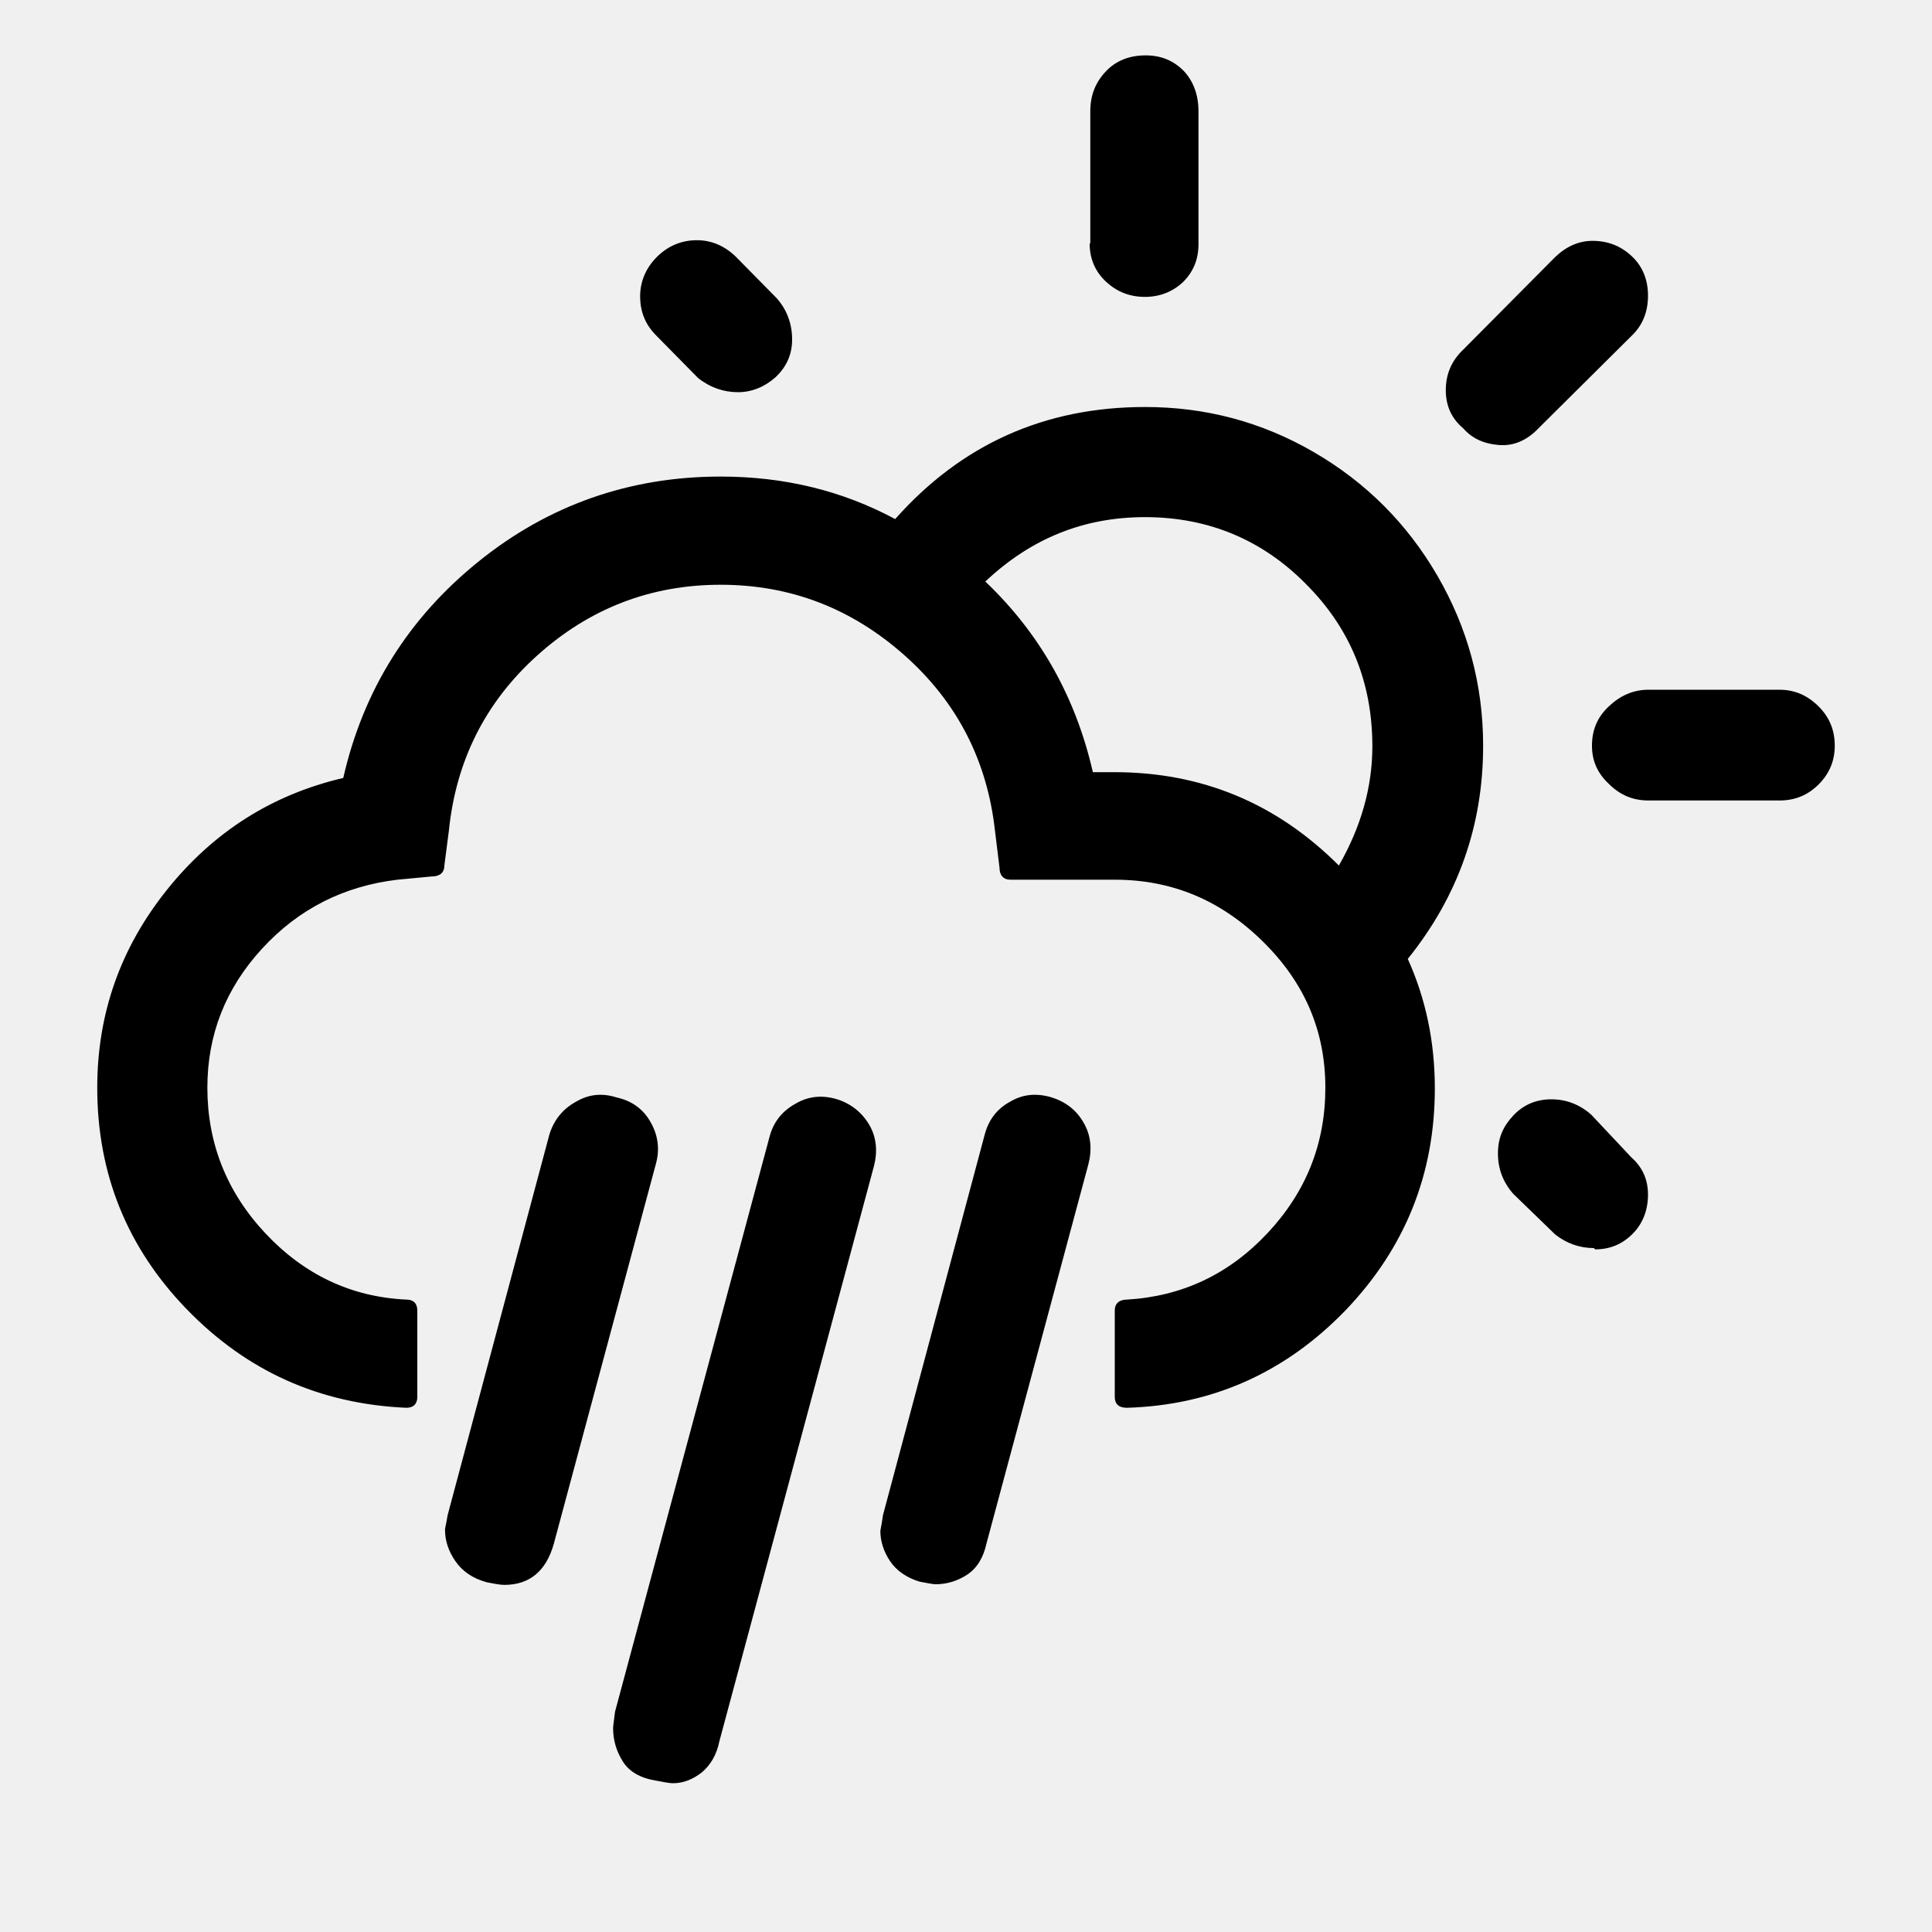
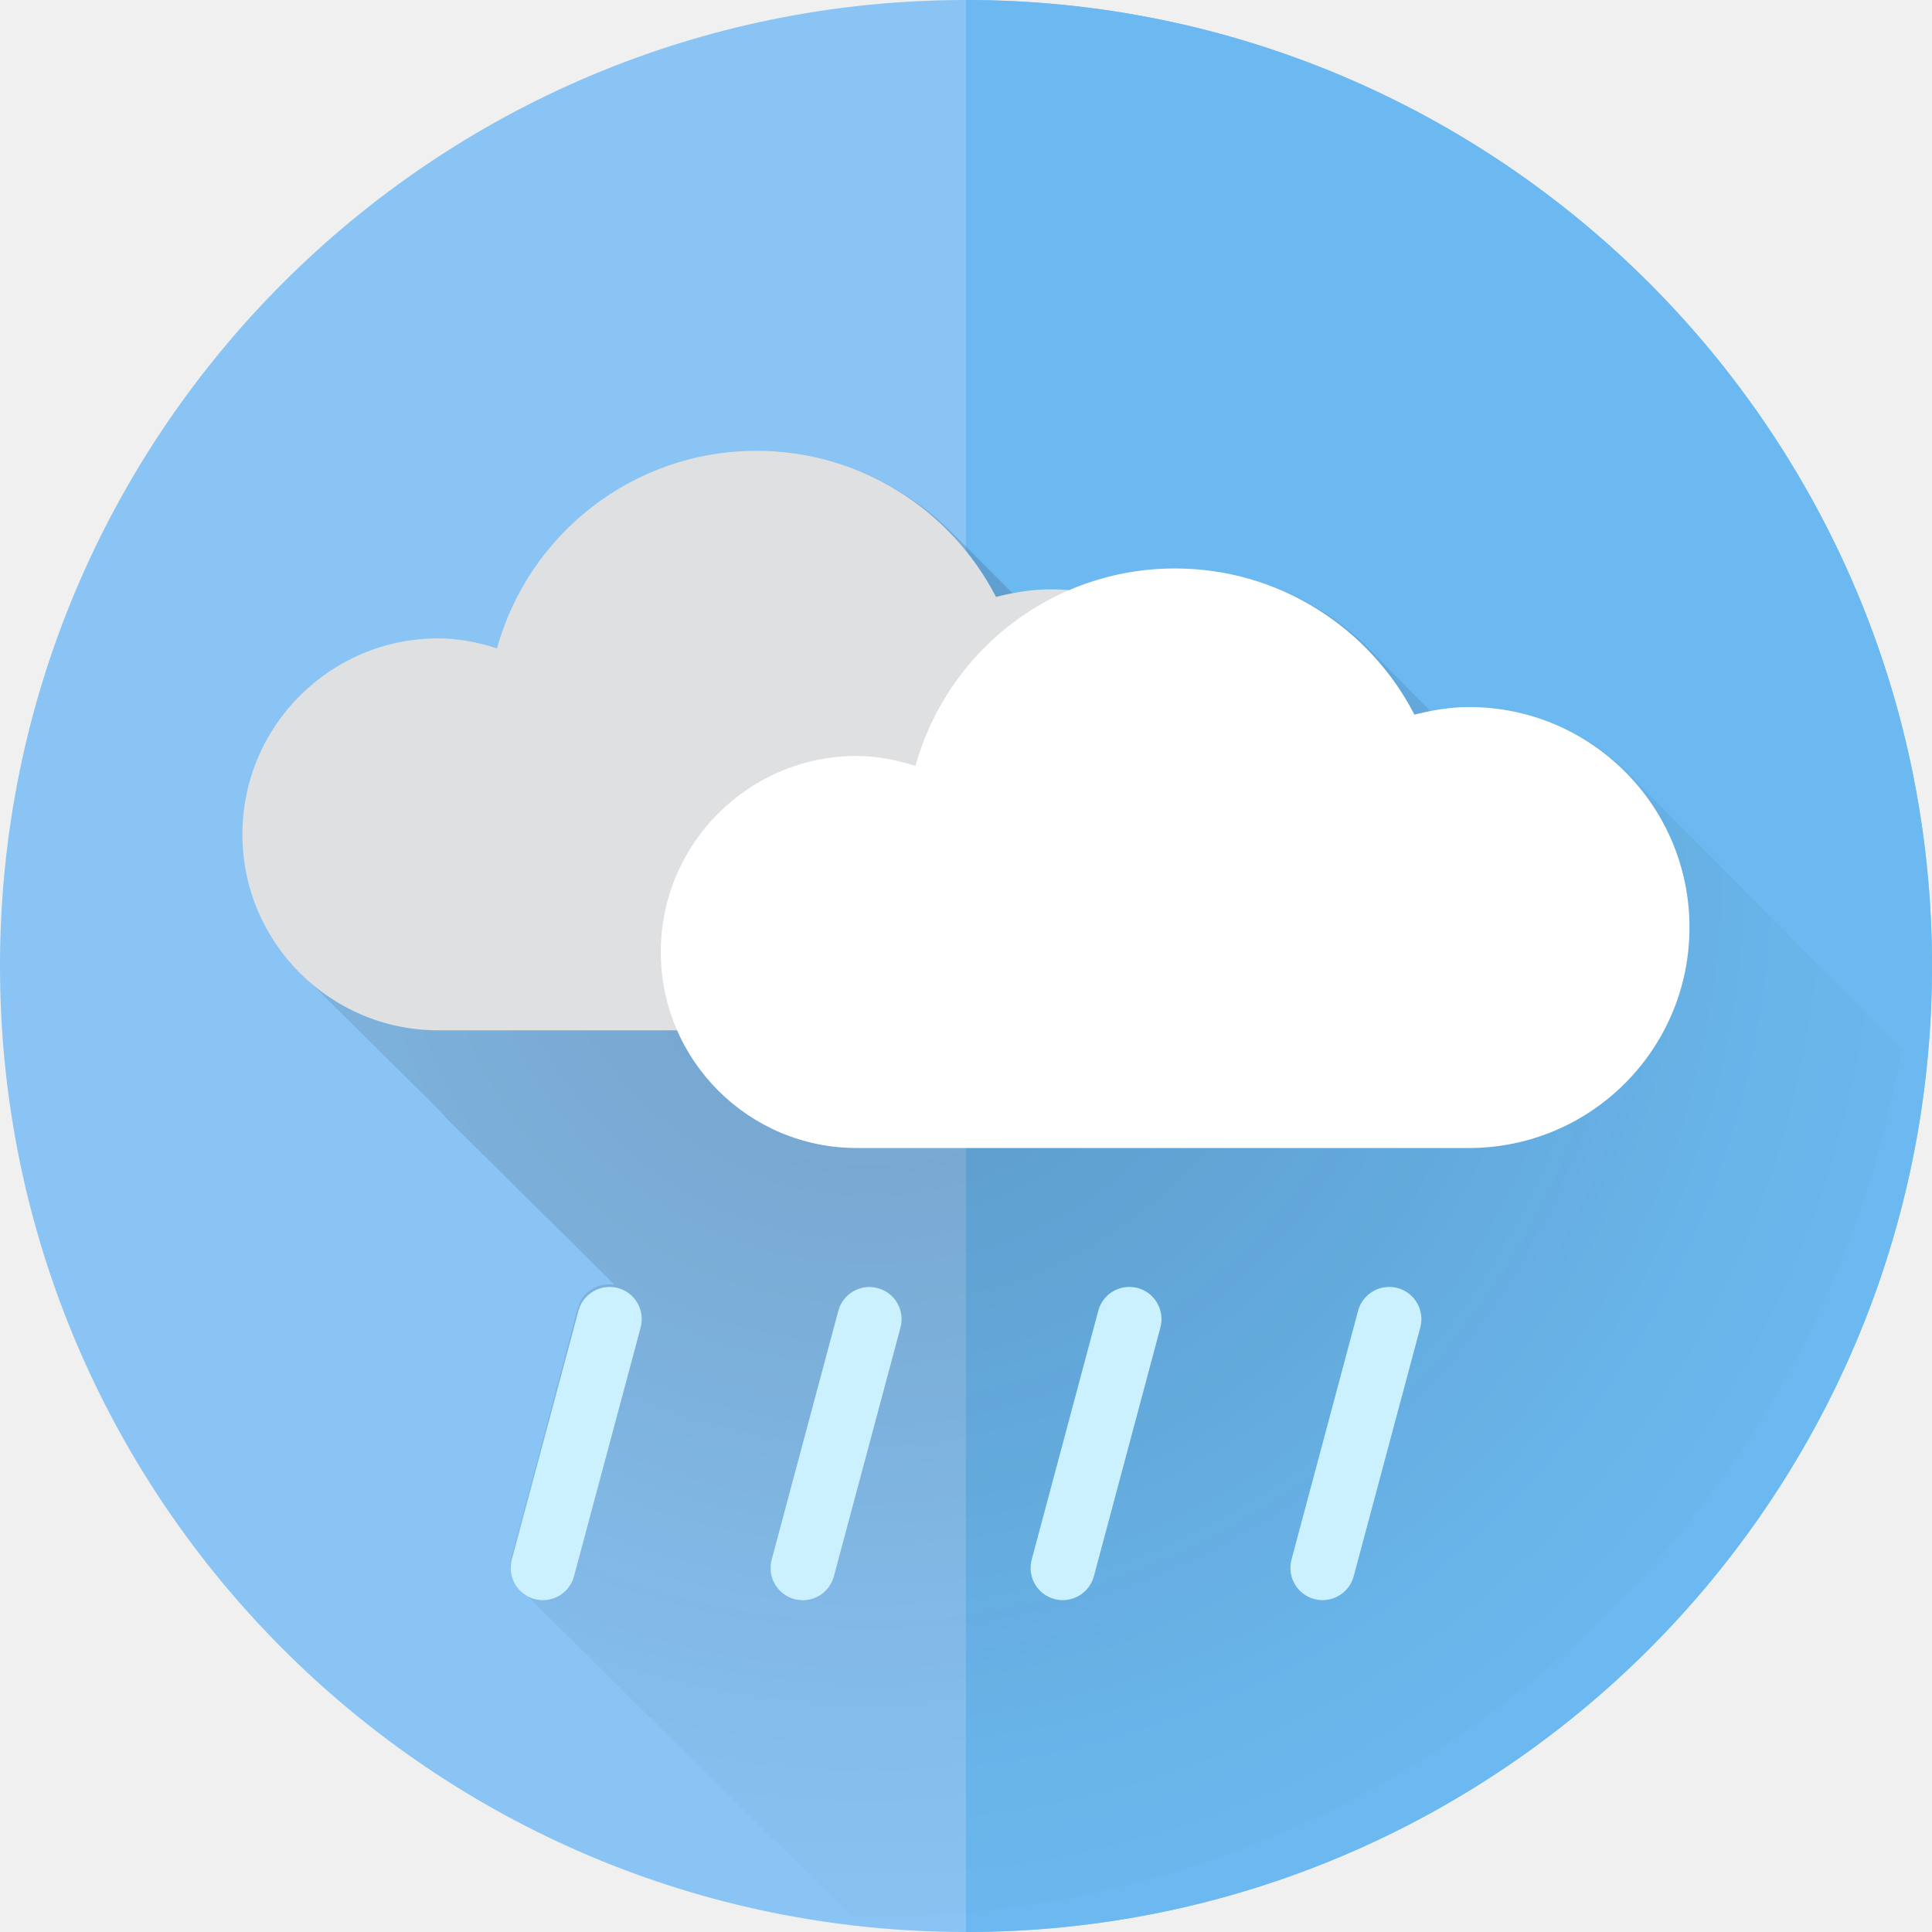
- <svg xmlns="http://www.w3.org/2000/svg" version="1.1" id="Layer_1" x="0px" y="0px" viewBox="0 0 30 30" style="enable-background:new 0 0 30 30;" xml:space="preserve">
-   <path d="M1.51,16.89c0,1.33,0.46,2.48,1.39,3.44s2.06,1.47,3.41,1.53c0.11,0,0.17-0.06,0.17-0.17v-1.34c0-0.11-0.06-0.17-0.17-0.17  c-0.86-0.04-1.59-0.39-2.19-1.03s-0.9-1.4-0.9-2.26c0-0.82,0.28-1.54,0.85-2.16s1.27-0.97,2.1-1.07l0.53-0.05  c0.13,0,0.2-0.06,0.2-0.17l0.07-0.54c0.11-1.08,0.56-1.99,1.37-2.72s1.76-1.1,2.85-1.1c1.09,0,2.04,0.37,2.86,1.1  s1.28,1.64,1.4,2.72l0.07,0.57c0,0.12,0.06,0.19,0.17,0.19h1.62c0.89,0,1.65,0.32,2.3,0.96c0.65,0.64,0.97,1.39,0.97,2.27  c0,0.87-0.3,1.62-0.9,2.26c-0.6,0.64-1.33,0.98-2.18,1.03c-0.12,0-0.19,0.06-0.19,0.17v1.34c0,0.11,0.06,0.17,0.19,0.17  c1.33-0.04,2.46-0.55,3.39-1.51c0.93-0.97,1.39-2.12,1.39-3.45c0-0.72-0.14-1.39-0.42-2.01c0.78-0.97,1.17-2.07,1.17-3.31  c0-0.95-0.24-1.83-0.71-2.64c-0.47-0.81-1.11-1.45-1.92-1.92s-1.68-0.7-2.62-0.7c-1.56,0-2.85,0.58-3.88,1.74  c-0.82-0.44-1.72-0.66-2.71-0.66c-1.41,0-2.67,0.44-3.76,1.32s-1.79,2-2.1,3.36c-1.11,0.26-2.02,0.84-2.74,1.74  S1.51,15.74,1.51,16.89z M6.91,23.75c0,0.17,0.05,0.33,0.16,0.49c0.11,0.16,0.27,0.27,0.49,0.33c0.11,0.02,0.2,0.04,0.27,0.04  c0.39,0,0.65-0.21,0.77-0.64l1.58-5.88c0.07-0.24,0.04-0.46-0.08-0.67c-0.12-0.21-0.3-0.33-0.53-0.38  c-0.22-0.07-0.43-0.05-0.63,0.07c-0.2,0.11-0.34,0.28-0.41,0.51l-1.58,5.91C6.93,23.66,6.91,23.73,6.91,23.75z M9.52,26.83  c0,0.19,0.05,0.36,0.15,0.52c0.1,0.16,0.27,0.26,0.52,0.3c0.11,0.02,0.2,0.04,0.26,0.04c0.16,0,0.31-0.06,0.45-0.17  c0.14-0.12,0.23-0.28,0.27-0.48l2.4-8.93c0.06-0.23,0.04-0.45-0.07-0.64s-0.28-0.33-0.5-0.4c-0.23-0.07-0.45-0.05-0.65,0.07  c-0.2,0.11-0.34,0.28-0.4,0.51l-2.4,8.93C9.53,26.73,9.52,26.82,9.52,26.83z M9.94,4.6c0,0.24,0.08,0.44,0.25,0.61l0.65,0.66  c0.19,0.15,0.4,0.22,0.62,0.22c0.21,0,0.41-0.08,0.58-0.23c0.17-0.16,0.26-0.35,0.26-0.59c0-0.24-0.08-0.46-0.24-0.64l-0.64-0.65  c-0.18-0.17-0.38-0.25-0.6-0.25c-0.24,0-0.45,0.09-0.62,0.26C10.03,4.16,9.94,4.37,9.94,4.6z M13.67,23.77  c0,0.16,0.05,0.32,0.15,0.47s0.26,0.26,0.46,0.32c0.11,0.02,0.2,0.04,0.25,0.04c0.17,0,0.34-0.05,0.49-0.15  c0.15-0.1,0.25-0.26,0.3-0.49l1.58-5.88c0.06-0.23,0.04-0.45-0.07-0.64c-0.11-0.2-0.28-0.33-0.5-0.4c-0.24-0.07-0.45-0.05-0.65,0.07  c-0.2,0.11-0.33,0.28-0.39,0.51l-1.58,5.91C13.69,23.68,13.67,23.76,13.67,23.77z M15.3,9.03c0.71-0.67,1.53-1,2.48-1  c0.98,0,1.82,0.35,2.5,1.04c0.69,0.69,1.03,1.53,1.03,2.52c0,0.62-0.17,1.24-0.52,1.85c-0.97-0.97-2.13-1.45-3.49-1.45h-0.33  C16.7,10.81,16.14,9.83,15.3,9.03z M16.92,3.78c0,0.23,0.08,0.43,0.25,0.59c0.17,0.16,0.37,0.24,0.61,0.24  c0.23,0,0.43-0.08,0.59-0.23c0.16-0.16,0.24-0.35,0.24-0.59V1.73c0-0.26-0.08-0.47-0.23-0.63c-0.16-0.16-0.35-0.24-0.59-0.24  c-0.25,0-0.46,0.08-0.62,0.25s-0.24,0.37-0.24,0.62V3.78z M22.45,6.06c0,0.24,0.09,0.44,0.27,0.59c0.14,0.16,0.32,0.24,0.55,0.26  c0.23,0.02,0.44-0.07,0.62-0.26l1.44-1.43c0.18-0.17,0.26-0.38,0.26-0.63c0-0.24-0.08-0.45-0.25-0.61  c-0.17-0.16-0.37-0.24-0.61-0.24c-0.21,0-0.4,0.08-0.58,0.25l-1.43,1.44C22.54,5.6,22.45,5.81,22.45,6.06z M23.26,17.91  c0,0.24,0.08,0.45,0.24,0.63l0.65,0.63c0.18,0.14,0.38,0.21,0.6,0.21l0.02,0.02c0.23,0,0.42-0.08,0.58-0.24  c0.16-0.16,0.24-0.37,0.24-0.61c0-0.24-0.09-0.43-0.26-0.58l-0.62-0.66c-0.18-0.16-0.39-0.24-0.62-0.24s-0.43,0.08-0.59,0.25  S23.26,17.67,23.26,17.91z M24.72,11.58c0,0.24,0.09,0.43,0.26,0.59c0.18,0.18,0.38,0.26,0.62,0.26h2.03c0.24,0,0.44-0.08,0.61-0.25  c0.17-0.17,0.25-0.37,0.25-0.6c0-0.24-0.08-0.44-0.25-0.61s-0.37-0.26-0.61-0.26H25.6c-0.24,0-0.44,0.09-0.62,0.26  C24.8,11.14,24.72,11.34,24.72,11.58z" />
+ <svg xmlns="http://www.w3.org/2000/svg" version="1.1" id="RAINY" x="0px" y="0px" width="64px" height="64px" viewBox="0 0 64 64" enable-background="new 0 0 64 64" xml:space="preserve">
+   <g>
+     <g id="day_bg_3_">
+       <g>
+         <circle fill="#89C4F4" cx="32" cy="32" r="32" />
+       </g>
+       <g>
+         <path fill="#6BB9F0" d="M32,64c17.673,0,32-14.327,32-32S49.673,0,32,0V64z" />
+       </g>
+     </g>
+     <defs>
+       <filter id="Adobe_OpacityMaskFilter" filterUnits="userSpaceOnUse" x="8.03" y="14.933" width="55.762" height="49.051">
+         <feColorMatrix type="matrix" values="1 0 0 0 0  0 1 0 0 0  0 0 1 0 0  0 0 0 1 0" />
+       </filter>
+     </defs>
+     <mask maskUnits="userSpaceOnUse" x="8.03" y="14.933" width="55.762" height="49.051" id="SVGID_1_">
+       <g filter="url(#Adobe_OpacityMaskFilter)">
+         <g>
+           <radialGradient id="SVGID_2_" cx="402.771" cy="-781.599" r="37.333" gradientTransform="matrix(1 0 0 -1 -373.9707 -752.7988)" gradientUnits="userSpaceOnUse">
+             <stop offset="0" style="stop-color:#FFFFFF" />
+             <stop offset="0.113" style="stop-color:#E8E8E8" />
+             <stop offset="0.349" style="stop-color:#ADADAD" />
+             <stop offset="0.687" style="stop-color:#4E4E4E" />
+             <stop offset="0.952" style="stop-color:#000000" />
+           </radialGradient>
+           <circle fill="url(#SVGID_2_)" cx="28.8" cy="28.8" r="37.333" />
+         </g>
+       </g>
+     </mask>
+     <g opacity="0.2" mask="url(#SVGID_1_)">
+       <path fill="#1A171B" d="M63.792,35.542c-0.024-0.028-0.054-0.056-0.079-0.082c-0.051-0.052-0.102-0.103-0.15-0.147    c-0.049-0.054-0.1-0.104-0.149-0.153s-0.104-0.104-0.158-0.152c-0.044-0.043-0.096-0.098-0.142-0.144    c-0.047-0.051-0.1-0.102-0.146-0.149c-0.05-0.051-0.105-0.101-0.154-0.149c-0.047-0.049-0.1-0.104-0.149-0.15    c-0.05-0.051-0.101-0.104-0.151-0.152c-0.048-0.047-0.099-0.102-0.148-0.146c-0.045-0.052-0.1-0.104-0.146-0.151    c-0.048-0.051-0.105-0.104-0.156-0.154c-0.045-0.045-0.094-0.096-0.142-0.142c-0.048-0.053-0.101-0.104-0.149-0.153    c-0.049-0.051-0.101-0.102-0.152-0.15c-0.049-0.055-0.1-0.104-0.151-0.154c-0.046-0.048-0.101-0.1-0.147-0.146    c-0.049-0.049-0.098-0.099-0.147-0.147c-0.046-0.052-0.101-0.103-0.149-0.153c-0.049-0.05-0.101-0.101-0.15-0.148    c-0.051-0.053-0.1-0.105-0.153-0.156c-0.046-0.049-0.097-0.096-0.142-0.145c-0.053-0.052-0.104-0.103-0.154-0.154    c-0.048-0.049-0.102-0.099-0.146-0.147c-0.049-0.053-0.104-0.104-0.157-0.157c-0.046-0.05-0.097-0.099-0.142-0.146    c-0.051-0.053-0.101-0.102-0.154-0.153c-0.047-0.049-0.096-0.098-0.146-0.147c-0.048-0.052-0.1-0.103-0.15-0.154    c-0.049-0.053-0.104-0.104-0.155-0.155c-0.048-0.049-0.097-0.097-0.144-0.146c-0.047-0.051-0.103-0.102-0.149-0.153    c-0.05-0.049-0.101-0.098-0.15-0.147c-0.046-0.051-0.1-0.103-0.149-0.154c-0.051-0.049-0.098-0.1-0.146-0.146    c-0.052-0.053-0.107-0.106-0.162-0.161c-0.044-0.049-0.092-0.096-0.14-0.143c-0.048-0.053-0.104-0.104-0.152-0.155    c-0.046-0.05-0.096-0.097-0.142-0.144c-0.055-0.053-0.108-0.106-0.16-0.16c-0.048-0.049-0.1-0.097-0.145-0.145    c-0.049-0.054-0.104-0.104-0.153-0.154c-0.046-0.049-0.097-0.098-0.147-0.147c-0.049-0.051-0.101-0.103-0.147-0.154    c-0.052-0.051-0.103-0.1-0.15-0.149c-0.048-0.051-0.104-0.1-0.149-0.152c-0.051-0.049-0.101-0.098-0.146-0.147    c-0.054-0.053-0.104-0.104-0.154-0.153c-0.048-0.052-0.104-0.103-0.152-0.154c-0.043-0.049-0.096-0.096-0.139-0.143    c-0.051-0.053-0.107-0.106-0.158-0.157c-0.051-0.05-0.101-0.099-0.146-0.148c-0.05-0.051-0.104-0.102-0.154-0.153    c-0.045-0.049-0.1-0.099-0.146-0.148c-0.052-0.053-0.104-0.102-0.152-0.153c-0.048-0.049-0.102-0.098-0.147-0.147    c-0.051-0.051-0.103-0.103-0.149-0.152c-0.05-0.051-0.101-0.1-0.149-0.151c-0.049-0.049-0.101-0.098-0.146-0.148    c-0.05-0.053-0.104-0.104-0.154-0.155c-0.048-0.051-0.1-0.102-0.154-0.151c-0.043-0.05-0.096-0.099-0.144-0.148    c-0.048-0.051-0.104-0.102-0.151-0.153c-0.045-0.049-0.101-0.098-0.149-0.149c-0.046-0.05-0.097-0.101-0.146-0.15    c-0.052-0.053-0.104-0.104-0.154-0.155c-1.334-1.371-3.184-2.226-5.238-2.226c-0.458,0-0.896,0.065-1.325,0.153    c-0.008-0.008-0.017-0.017-0.026-0.025c-0.049-0.052-0.103-0.099-0.147-0.15c-0.048-0.051-0.104-0.098-0.147-0.149    c-0.049-0.051-0.105-0.101-0.153-0.152c-0.044-0.051-0.101-0.098-0.148-0.149c-0.046-0.051-0.1-0.1-0.149-0.151    c-0.049-0.054-0.106-0.101-0.152-0.152c-0.046-0.051-0.1-0.098-0.146-0.149c-0.047-0.055-0.104-0.102-0.153-0.156    c-0.048-0.051-0.104-0.098-0.148-0.146c-0.048-0.051-0.1-0.098-0.147-0.149c-0.045-0.052-0.1-0.098-0.147-0.15    c-0.049-0.054-0.106-0.103-0.157-0.156c-1.633-1.783-3.966-2.903-6.574-2.903c-1.254,0-2.434,0.283-3.512,0.75    c-0.205-0.017-0.4-0.062-0.609-0.062c-0.457,0-0.891,0.065-1.322,0.153c-0.01-0.011-0.021-0.019-0.031-0.029    c-0.044-0.051-0.096-0.096-0.144-0.146c-0.044-0.051-0.103-0.098-0.15-0.149c-0.048-0.053-0.104-0.102-0.151-0.155    c-0.047-0.052-0.102-0.099-0.15-0.15c-0.049-0.053-0.104-0.1-0.15-0.151c-0.048-0.051-0.101-0.096-0.146-0.147    c-0.049-0.054-0.104-0.103-0.154-0.154c-0.049-0.053-0.103-0.1-0.151-0.151c-0.047-0.051-0.1-0.099-0.148-0.148    c-0.048-0.053-0.104-0.1-0.152-0.151c-0.047-0.053-0.102-0.1-0.151-0.152c-0.047-0.051-0.101-0.098-0.15-0.147    c-1.737-1.822-4.076-2.944-6.686-2.944c-4.102,0-7.552,2.771-8.598,6.541c-0.619-0.194-1.262-0.328-1.946-0.328    c-3.584,0-6.492,2.907-6.492,6.494c0,1.83,0.764,3.477,1.983,4.657c0.049,0.051,0.101,0.102,0.154,0.153    c0.049,0.051,0.1,0.1,0.151,0.149c0.047,0.051,0.096,0.101,0.147,0.148c0.052,0.053,0.103,0.104,0.156,0.154    c0.049,0.05,0.096,0.1,0.146,0.147c0.049,0.054,0.101,0.103,0.152,0.152c0.051,0.05,0.102,0.101,0.153,0.153    c0.049,0.049,0.1,0.101,0.15,0.146c0.049,0.046,0.098,0.1,0.146,0.146c0.049,0.049,0.1,0.1,0.151,0.148    c0.049,0.053,0.098,0.102,0.152,0.152c0.049,0.052,0.1,0.102,0.151,0.152c0.049,0.053,0.1,0.102,0.151,0.148    c0.05,0.05,0.101,0.104,0.152,0.15c0.049,0.05,0.1,0.102,0.151,0.148c0.049,0.051,0.098,0.104,0.15,0.146    c0.049,0.052,0.1,0.104,0.151,0.152c0.047,0.047,0.096,0.102,0.147,0.146c0.052,0.05,0.101,0.104,0.154,0.154    c0.049,0.047,0.1,0.1,0.151,0.146c0.049,0.049,0.098,0.104,0.15,0.148c0.049,0.05,0.1,0.102,0.151,0.148    c0.051,0.051,0.1,0.104,0.153,0.154c0.05,0.046,0.099,0.102,0.15,0.148c0.049,0.047,0.098,0.1,0.149,0.146    c0.049,0.048,0.098,0.102,0.15,0.15c0.051,0.049,0.102,0.104,0.155,0.152c0.047,0.047,0.096,0.098,0.145,0.143    c0.055,0.063,0.106,0.113,0.158,0.164c0.049,0.05,0.098,0.1,0.149,0.146c0.049,0.049,0.098,0.104,0.147,0.148    C14.737,37,14.789,37.05,14.839,37.1c0.049,0.049,0.1,0.102,0.151,0.148c0.049,0.052,0.099,0.1,0.15,0.146    c0.049,0.051,0.098,0.104,0.149,0.146c0.051,0.055,0.1,0.104,0.153,0.154c0.05,0.05,0.099,0.104,0.15,0.148    c0.049,0.051,0.098,0.104,0.149,0.15c0.049,0.048,0.1,0.1,0.152,0.146c0.049,0.053,0.1,0.106,0.151,0.152    c0.049,0.051,0.1,0.102,0.151,0.15c0.05,0.05,0.101,0.1,0.152,0.148c0.049,0.051,0.098,0.102,0.149,0.148    c0.049,0.052,0.1,0.102,0.152,0.15c0.049,0.049,0.098,0.102,0.149,0.146c0.051,0.054,0.102,0.104,0.153,0.157    c0.05,0.049,0.099,0.097,0.148,0.145c0.049,0.051,0.1,0.1,0.151,0.148c0.049,0.052,0.1,0.102,0.152,0.15    c0.051,0.051,0.103,0.104,0.155,0.154c0.047,0.05,0.096,0.098,0.145,0.146c0.049,0.047,0.101,0.101,0.152,0.147    c0.049,0.052,0.1,0.104,0.151,0.151c0.051,0.051,0.1,0.103,0.154,0.15c0.049,0.049,0.098,0.1,0.147,0.145    c0.051,0.052,0.1,0.105,0.153,0.154c0.049,0.051,0.099,0.102,0.15,0.15c0.049,0.048,0.1,0.1,0.151,0.146    c0.049,0.049,0.096,0.104,0.147,0.148c0.052,0.051,0.103,0.105,0.156,0.154c0.049,0.05,0.098,0.1,0.151,0.146    c0.049,0.049,0.099,0.1,0.148,0.149c0.051,0.05,0.102,0.104,0.155,0.153c0.049,0.049,0.098,0.097,0.147,0.145    c0.05,0.055,0.101,0.105,0.152,0.154c0.049,0.048,0.098,0.1,0.149,0.146c0.049,0.051,0.098,0.1,0.152,0.146    c0.049,0.055,0.098,0.104,0.149,0.154c0.03,0.028,0.051,0.063,0.082,0.092c-0.534-0.088-1.061,0.225-1.201,0.759l-2.208,8.282    c-0.12,0.441,0.063,0.889,0.41,1.139c0.047,0.051,0.089,0.107,0.15,0.146c0.049,0.055,0.091,0.11,0.151,0.152    c0.047,0.051,0.09,0.105,0.147,0.146c0.05,0.052,0.095,0.111,0.154,0.154c0.049,0.049,0.089,0.104,0.149,0.146    c0.049,0.056,0.091,0.108,0.152,0.149c0.049,0.053,0.092,0.11,0.151,0.154c0.049,0.051,0.092,0.108,0.154,0.146    c0.047,0.049,0.09,0.111,0.147,0.145c0.049,0.055,0.092,0.115,0.153,0.154c0.047,0.05,0.089,0.107,0.148,0.148    c0.049,0.051,0.094,0.109,0.153,0.15c0.047,0.055,0.09,0.107,0.149,0.15c0.05,0.05,0.092,0.107,0.154,0.15    c0.049,0.049,0.092,0.107,0.151,0.148c0.047,0.05,0.092,0.105,0.15,0.146c0.047,0.051,0.092,0.111,0.149,0.148    c0.049,0.05,0.091,0.107,0.149,0.152c0.049,0.052,0.094,0.107,0.154,0.152c0.049,0.047,0.092,0.104,0.149,0.146    c0.049,0.052,0.092,0.109,0.154,0.15c0.047,0.047,0.09,0.107,0.149,0.144c0.049,0.065,0.092,0.126,0.152,0.166    c0.049,0.052,0.091,0.108,0.152,0.149c0.047,0.051,0.092,0.108,0.151,0.15c0.047,0.053,0.09,0.107,0.15,0.15    c0.049,0.05,0.094,0.107,0.153,0.148c0.047,0.051,0.09,0.105,0.147,0.146c0.049,0.055,0.094,0.113,0.154,0.154    c0.047,0.051,0.089,0.108,0.146,0.146c0.05,0.054,0.094,0.111,0.155,0.154c0.047,0.05,0.09,0.104,0.147,0.146    c0.049,0.052,0.094,0.112,0.155,0.151c0.047,0.053,0.089,0.111,0.15,0.15c0.047,0.047,0.092,0.107,0.151,0.147    c0.047,0.054,0.09,0.108,0.149,0.149c0.048,0.051,0.09,0.107,0.15,0.149c0.049,0.05,0.091,0.108,0.153,0.149    c0.047,0.053,0.09,0.107,0.15,0.147c0.049,0.052,0.092,0.11,0.151,0.15c0.047,0.052,0.089,0.108,0.149,0.151    c0.05,0.051,0.092,0.107,0.152,0.149c0.049,0.05,0.094,0.108,0.153,0.149c0.047,0.051,0.092,0.107,0.152,0.149    c0.047,0.048,0.09,0.106,0.147,0.146c0.049,0.054,0.094,0.113,0.153,0.152c0.048,0.053,0.089,0.108,0.15,0.148    c0.049,0.05,0.094,0.109,0.153,0.148c0.047,0.056,0.089,0.108,0.148,0.15c0.049,0.051,0.094,0.107,0.153,0.148    c0.049,0.056,0.092,0.113,0.151,0.15c0.05,0.053,0.093,0.108,0.152,0.152c0.047,0.048,0.089,0.105,0.149,0.146    c0.047,0.051,0.089,0.106,0.148,0.146c0.049,0.055,0.094,0.111,0.155,0.152c0.047,0.052,0.089,0.104,0.149,0.148    c0.047,0.053,0.092,0.11,0.152,0.146c0.049,0.054,0.092,0.113,0.151,0.152c0.049,0.053,0.091,0.11,0.15,0.15    c0.049,0.052,0.092,0.107,0.151,0.146c0.047,0.051,0.09,0.108,0.149,0.15c0.049,0.055,0.092,0.107,0.152,0.148    c0.049,0.056,0.094,0.109,0.153,0.15c0.047,0.053,0.09,0.108,0.15,0.15c0.049,0.052,0.091,0.107,0.153,0.15    c0.047,0.049,0.09,0.104,0.149,0.148c0.049,0.05,0.092,0.109,0.152,0.148c0.047,0.052,0.089,0.108,0.149,0.146    c0.047,0.055,0.091,0.107,0.15,0.148c0.049,0.056,0.092,0.113,0.149,0.15c0.049,0.053,0.094,0.112,0.153,0.152    c0.049,0.052,0.091,0.109,0.15,0.146c0.033,0.041,0.07,0.071,0.104,0.106c1.229,0.272,2.445,0.36,3.687,0.36    C48.475,64,62.029,51.546,63.792,35.542z" />
+     </g>
+     <g>
+       <g>
+         <path fill="#DFE0E1" d="M34.8,19.522c-0.625,0-1.221,0.105-1.806,0.252c-1.483-2.872-4.476-4.841-7.932-4.841     c-4.102,0-7.552,2.771-8.598,6.541c-0.615-0.194-1.258-0.328-1.942-0.328c-3.584,0-6.492,2.907-6.492,6.494     c0,3.584,2.907,6.491,6.492,6.491h0.983h19.111H34.8c4.038,0,7.31-3.271,7.31-7.304C42.107,22.795,38.838,19.522,34.8,19.522z" />
+         <path fill="#FFFFFF" d="M48.667,23.422c-0.63,0-1.229,0.104-1.812,0.252c-1.48-2.874-4.476-4.843-7.932-4.843     c-4.102,0-7.552,2.771-8.598,6.541c-0.617-0.194-1.26-0.33-1.943-0.33c-3.584,0-6.492,2.909-6.492,6.495     c0,3.583,2.907,6.492,6.492,6.492h0.981h19.115h0.183c4.036,0,7.305-3.271,7.305-7.305C55.967,26.69,52.698,23.422,48.667,23.422     z" />
+       </g>
+       <path fill="#CCF1FE" d="M27.623,52.217c-0.152,0.573-0.739,0.908-1.306,0.756l0,0c-0.57-0.154-0.906-0.738-0.755-1.306    l2.208-8.242c0.151-0.569,0.737-0.907,1.305-0.754l0,0c0.572,0.149,0.907,0.741,0.755,1.304L27.623,52.217z M38.441,43.971    c0.149-0.566-0.188-1.154-0.754-1.304l0,0c-0.576-0.149-1.154,0.187-1.305,0.754l-2.205,8.241c-0.152,0.57,0.18,1.154,0.754,1.309    l0,0c0.567,0.15,1.15-0.186,1.305-0.754L38.441,43.971z M47.05,43.971c0.15-0.566-0.188-1.154-0.754-1.304l0,0    c-0.575-0.149-1.153,0.187-1.308,0.754l-2.205,8.241c-0.154,0.57,0.184,1.154,0.754,1.309l0,0c0.568,0.15,1.152-0.186,1.305-0.754    L47.05,43.971z M21.223,43.971c0.151-0.566-0.187-1.154-0.755-1.304l0,0c-0.57-0.149-1.154,0.187-1.306,0.754l-2.208,8.241    c-0.153,0.57,0.185,1.154,0.753,1.309l0,0c0.57,0.15,1.154-0.186,1.307-0.754L21.223,43.971z" />
+     </g>
+   </g>
</svg>
